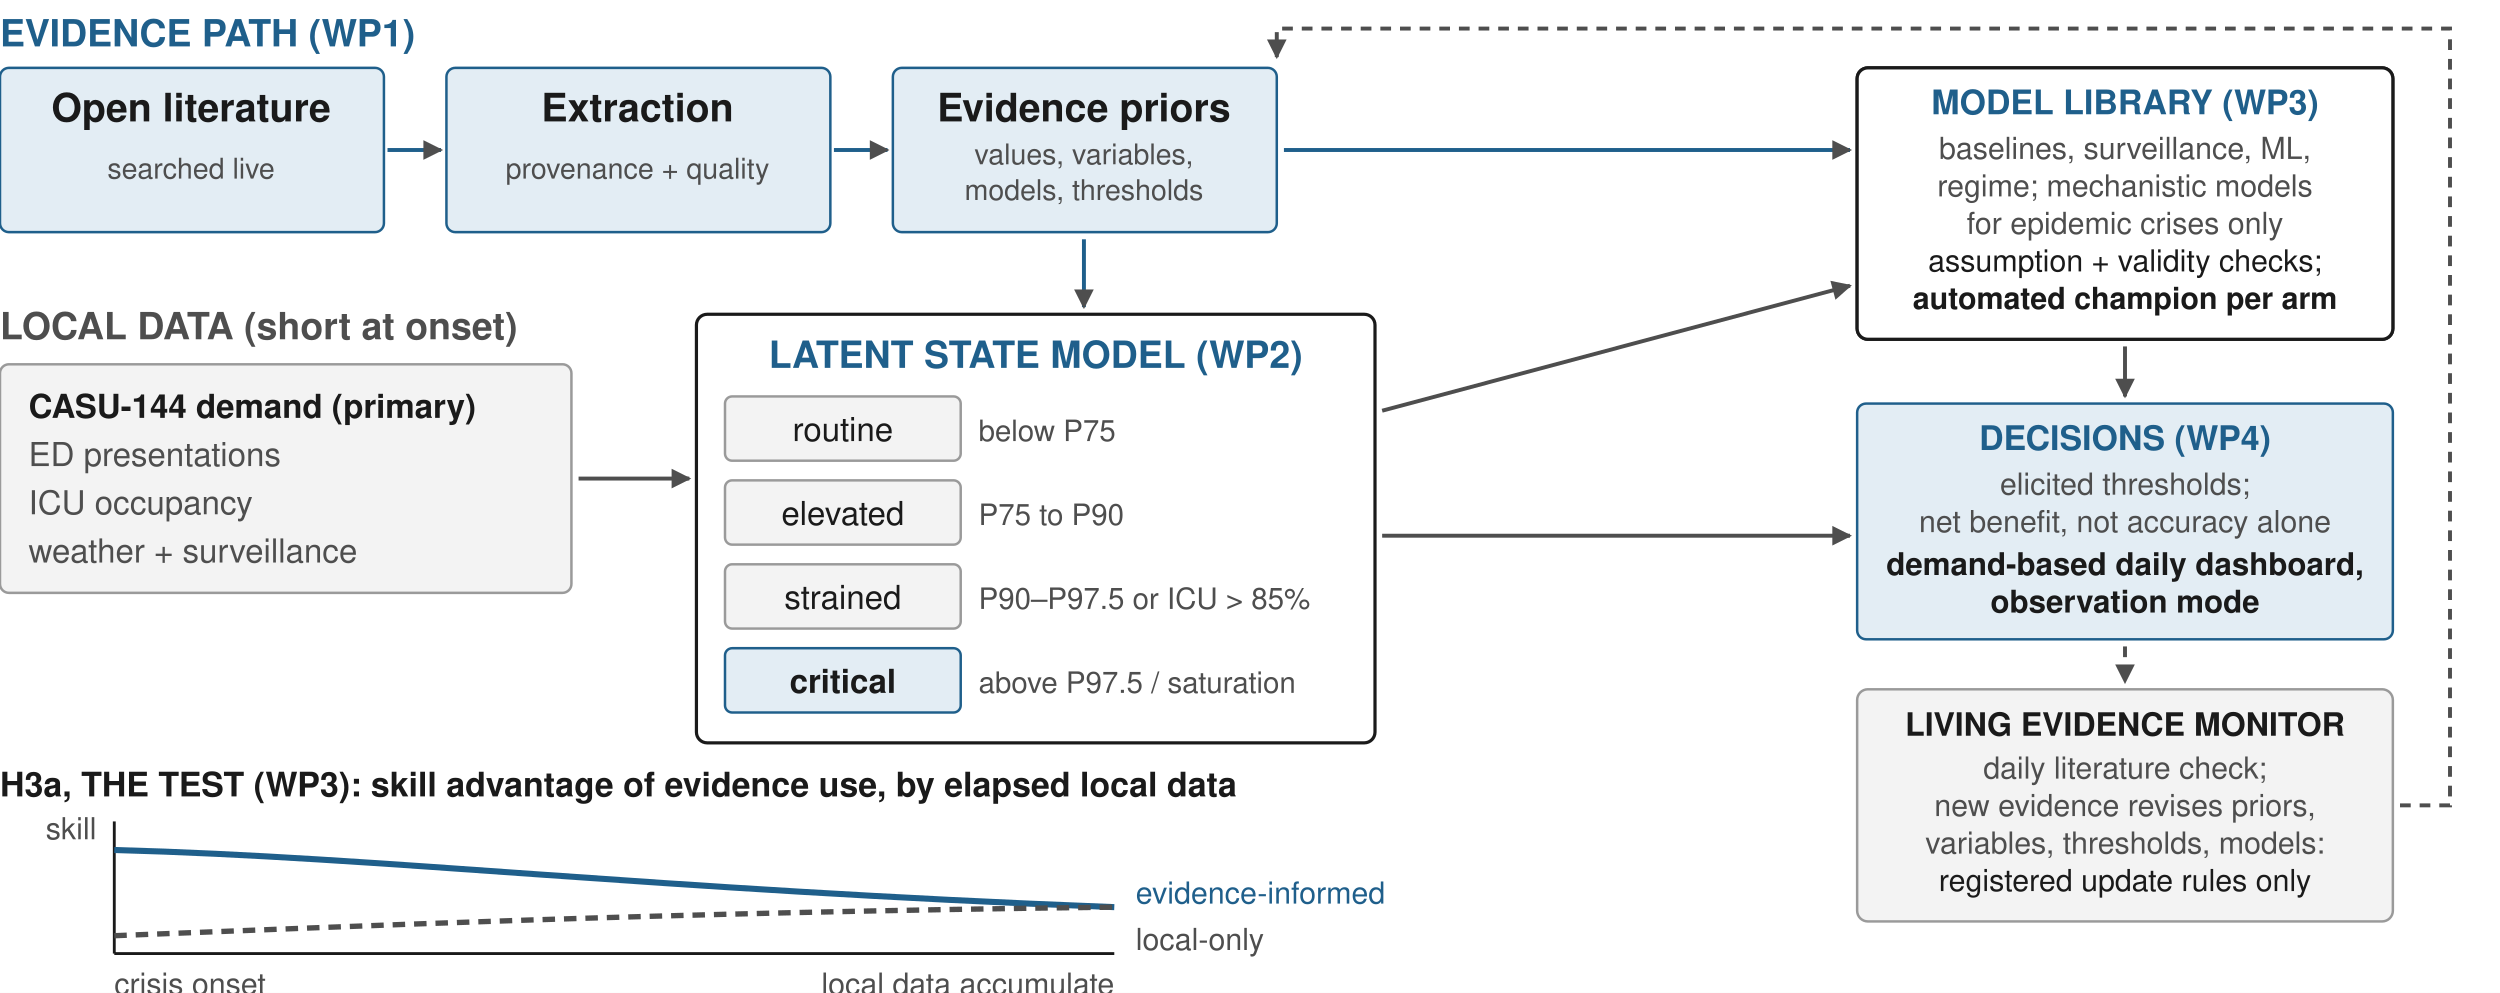
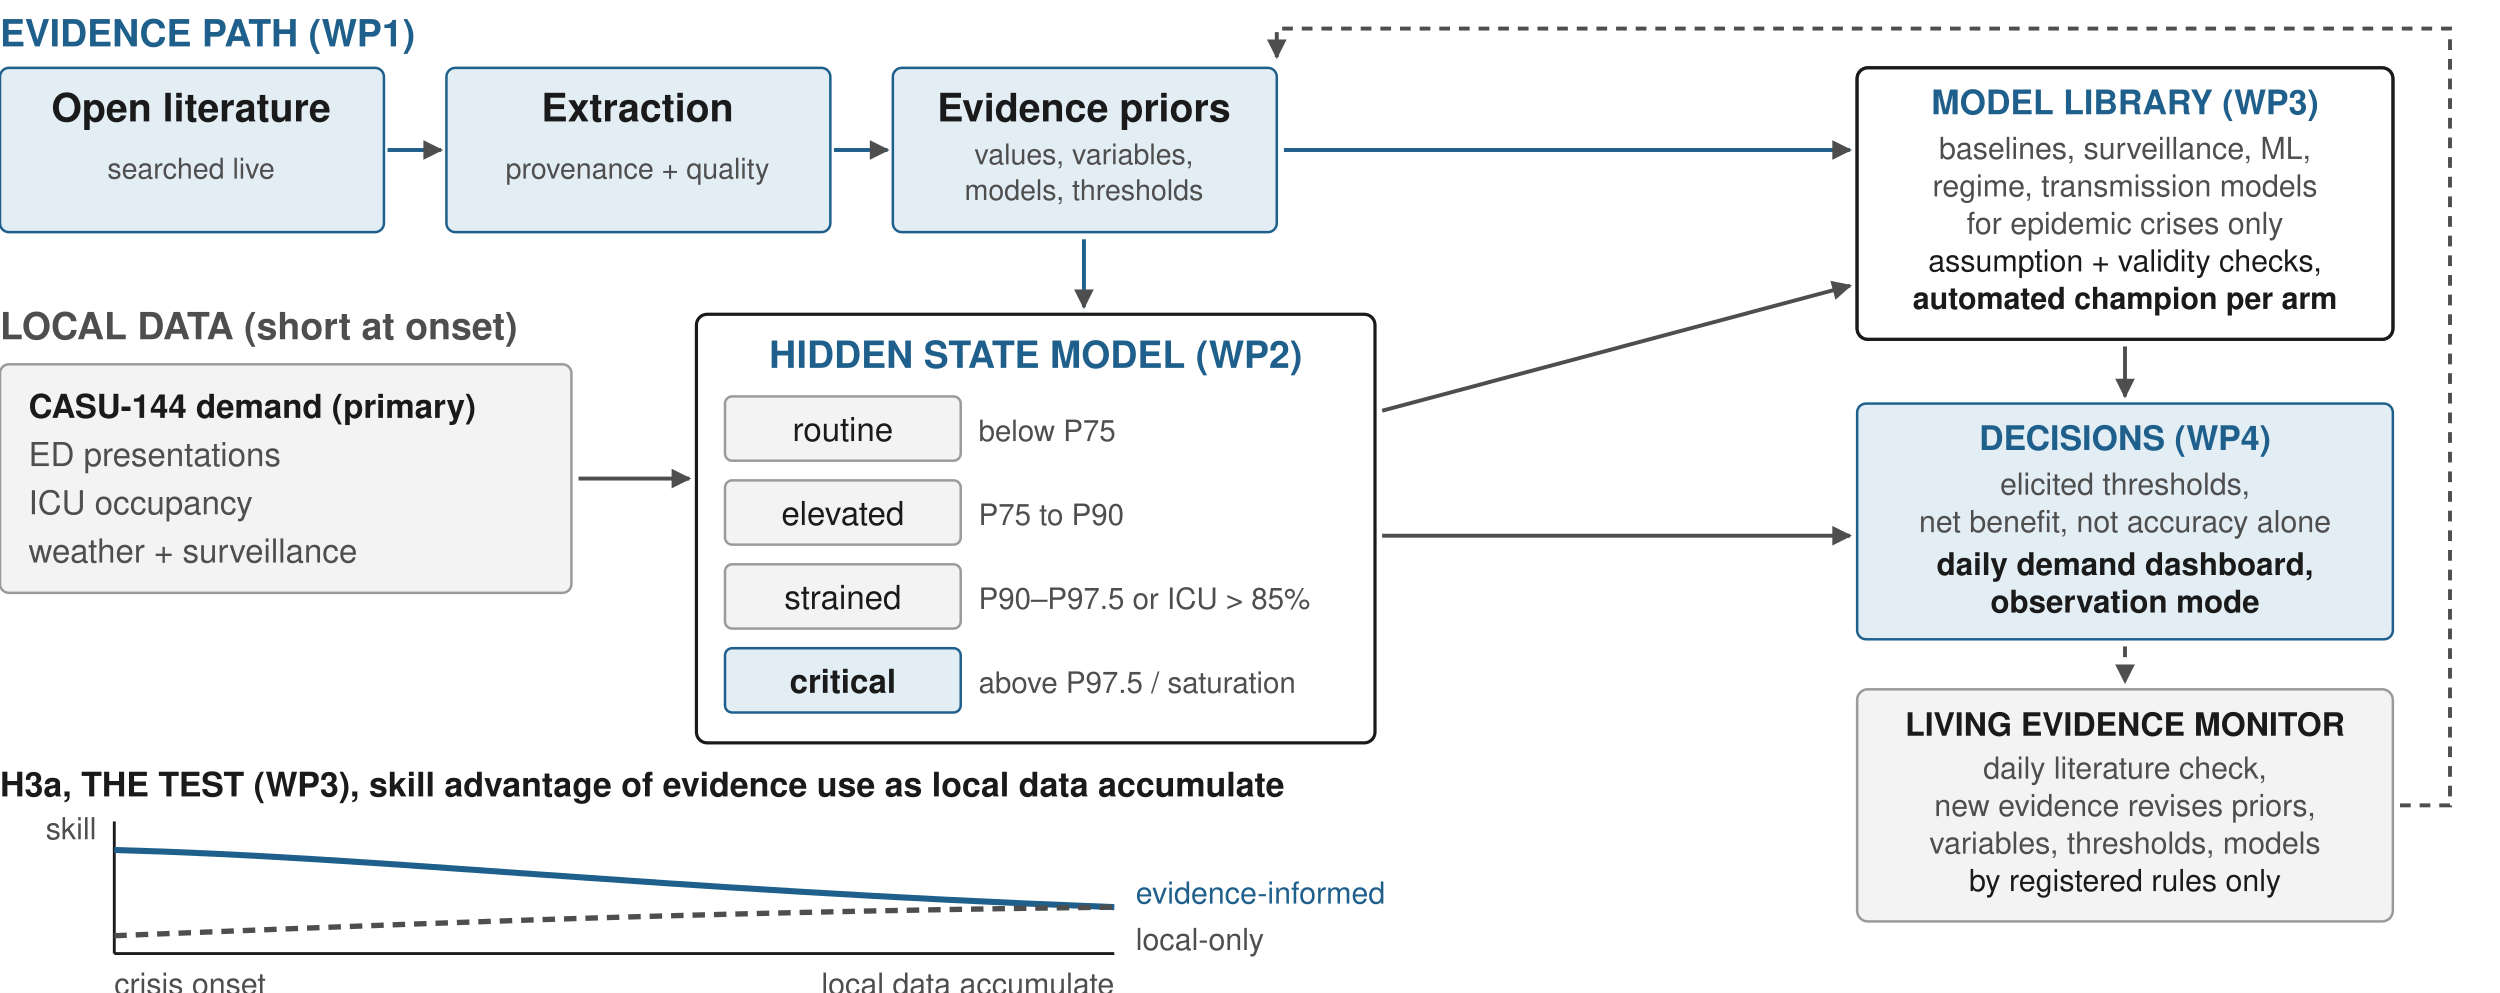
<svg xmlns="http://www.w3.org/2000/svg" width="1400" height="556" viewBox="0 0 1400 556">
  <defs>
    <marker id="a" viewBox="0 0 10 10" refX="9" refY="5" markerWidth="5" markerHeight="5" orient="auto-start-reverse">
      <path d="M 0 0 L 10 5 L 0 10 z" fill="#4e4e4e" />
    </marker>
  </defs>
  <rect width="1400" height="556" fill="white" />
  <text x="0" y="26" font-family="Helvetica, Arial, sans-serif" font-size="21" fill="#1f5f8b" text-anchor="start" font-weight="bold" font-style="normal">EVIDENCE PATH (WP1)</text>
  <rect x="0" y="38" width="215" height="92" rx="5" fill="#e3edf4" stroke="#1f5f8b" stroke-width="1.4" />
  <text x="107" y="68" font-family="Helvetica, Arial, sans-serif" font-size="22" fill="#1a1a1a" text-anchor="middle" font-weight="bold" font-style="normal">Open literature</text>
  <text x="107" y="100" font-family="Helvetica, Arial, sans-serif" font-size="16" fill="#4e4e4e" text-anchor="middle" font-weight="normal" font-style="normal">searched live</text>
  <rect x="250" y="38" width="215" height="92" rx="5" fill="#e3edf4" stroke="#1f5f8b" stroke-width="1.4" />
  <text x="357" y="68" font-family="Helvetica, Arial, sans-serif" font-size="22" fill="#1a1a1a" text-anchor="middle" font-weight="bold" font-style="normal">Extraction</text>
  <text x="357" y="100" font-family="Helvetica, Arial, sans-serif" font-size="16" fill="#4e4e4e" text-anchor="middle" font-weight="normal" font-style="normal">provenance + quality</text>
  <rect x="500" y="38" width="215" height="92" rx="5" fill="#e3edf4" stroke="#1f5f8b" stroke-width="1.4" />
  <text x="607" y="68" font-family="Helvetica, Arial, sans-serif" font-size="22" fill="#1a1a1a" text-anchor="middle" font-weight="bold" font-style="normal">Evidence priors</text>
  <text x="607" y="92" font-family="Helvetica, Arial, sans-serif" font-size="16" fill="#4e4e4e" text-anchor="middle" font-weight="normal" font-style="normal">values, variables,</text>
  <text x="607" y="112" font-family="Helvetica, Arial, sans-serif" font-size="16" fill="#4e4e4e" text-anchor="middle" font-weight="normal" font-style="normal">models, thresholds</text>
  <line x1="217" y1="84" x2="247" y2="84" stroke="#1f5f8b" stroke-width="2.2" marker-end="url(#a)" />
  <line x1="467" y1="84" x2="497" y2="84" stroke="#1f5f8b" stroke-width="2.2" marker-end="url(#a)" />
  <text x="0" y="190" font-family="Helvetica, Arial, sans-serif" font-size="21" fill="#4e4e4e" text-anchor="start" font-weight="bold" font-style="normal">LOCAL DATA (short at onset)</text>
  <rect x="0" y="204" width="320" height="128" rx="5" fill="#f3f3f3" stroke="#9a9a9a" stroke-width="1.4" />
  <text x="16" y="234" font-family="Helvetica, Arial, sans-serif" font-size="18.5" fill="#1a1a1a" text-anchor="start" font-weight="bold" font-style="normal">CASU-144 demand (primary)</text>
  <text x="16" y="261" font-family="Helvetica, Arial, sans-serif" font-size="18.5" fill="#4e4e4e" text-anchor="start" font-weight="normal" font-style="normal">ED presentations</text>
  <text x="16" y="288" font-family="Helvetica, Arial, sans-serif" font-size="18.5" fill="#4e4e4e" text-anchor="start" font-weight="normal" font-style="normal">ICU occupancy</text>
  <text x="16" y="315" font-family="Helvetica, Arial, sans-serif" font-size="18.5" fill="#4e4e4e" text-anchor="start" font-weight="normal" font-style="normal">weather + surveillance</text>
  <rect x="390" y="176" width="380" height="240" rx="6" fill="white" stroke="#1a1a1a" stroke-width="1.8" />
-   <text x="580.0" y="206" font-family="Helvetica, Arial, sans-serif" font-size="21" fill="#1f5f8b" text-anchor="middle" font-weight="bold" font-style="normal">LATENT STATE MODEL (WP2)</text>
+   <text x="580.0" y="206" font-family="Helvetica, Arial, sans-serif" font-size="21" fill="#1f5f8b" text-anchor="middle" font-weight="bold" font-style="normal">HIDDEN STATE MODEL (WP2)</text>
  <rect x="406" y="222" width="132" height="36" rx="4" fill="#f3f3f3" stroke="#9a9a9a" stroke-width="1.4" />
  <text x="472" y="247" font-family="Helvetica, Arial, sans-serif" font-size="18.5" fill="#1a1a1a" text-anchor="middle" font-weight="normal" font-style="normal">routine</text>
  <text x="548" y="247" font-family="Helvetica, Arial, sans-serif" font-size="16.5" fill="#4e4e4e" text-anchor="start" font-weight="normal" font-style="normal">below P75</text>
  <rect x="406" y="269" width="132" height="36" rx="4" fill="#f3f3f3" stroke="#9a9a9a" stroke-width="1.4" />
  <text x="472" y="294" font-family="Helvetica, Arial, sans-serif" font-size="18.5" fill="#1a1a1a" text-anchor="middle" font-weight="normal" font-style="normal">elevated</text>
  <text x="548" y="294" font-family="Helvetica, Arial, sans-serif" font-size="16.5" fill="#4e4e4e" text-anchor="start" font-weight="normal" font-style="normal">P75 to P90</text>
  <rect x="406" y="316" width="132" height="36" rx="4" fill="#f3f3f3" stroke="#9a9a9a" stroke-width="1.4" />
  <text x="472" y="341" font-family="Helvetica, Arial, sans-serif" font-size="18.5" fill="#1a1a1a" text-anchor="middle" font-weight="normal" font-style="normal">strained</text>
  <text x="548" y="341" font-family="Helvetica, Arial, sans-serif" font-size="16.5" fill="#4e4e4e" text-anchor="start" font-weight="normal" font-style="normal">P90–P97.5 or ICU &gt; 85%</text>
  <rect x="406" y="363" width="132" height="36" rx="4" fill="#e3edf4" stroke="#1f5f8b" stroke-width="1.4" />
  <text x="472" y="388" font-family="Helvetica, Arial, sans-serif" font-size="18.5" fill="#1a1a1a" text-anchor="middle" font-weight="bold" font-style="normal">critical</text>
  <text x="548" y="388" font-family="Helvetica, Arial, sans-serif" font-size="16.5" fill="#4e4e4e" text-anchor="start" font-weight="normal" font-style="normal">above P97.5 / saturation</text>
  <line x1="607" y1="134" x2="607" y2="172" stroke="#1f5f8b" stroke-width="2.2" marker-end="url(#a)" />
  <line x1="324" y1="268" x2="386" y2="268" stroke="#4e4e4e" stroke-width="2.2" marker-end="url(#a)" />
  <rect x="1040" y="38" width="300" height="152" rx="6" fill="white" stroke="#1a1a1a" stroke-width="1.8" />
  <rect x="1040" y="38" width="300" height="152" rx="6" fill="white" stroke="#1a1a1a" stroke-width="1.8" />
  <text x="1190.0" y="64" font-family="Helvetica, Arial, sans-serif" font-size="19" fill="#1f5f8b" text-anchor="middle" font-weight="bold" font-style="normal">MODEL LIBRARY (WP3)</text>
  <text x="1190.0" y="89" font-family="Helvetica, Arial, sans-serif" font-size="17" fill="#4e4e4e" text-anchor="middle" font-weight="normal" font-style="normal">baselines, surveillance, ML,</text>
-   <text x="1190.0" y="110" font-family="Helvetica, Arial, sans-serif" font-size="17" fill="#4e4e4e" text-anchor="middle" font-weight="normal" font-style="normal">regime; mechanistic models</text>
+   <text x="1190.0" y="110" font-family="Helvetica, Arial, sans-serif" font-size="17" fill="#4e4e4e" text-anchor="middle" font-weight="normal" font-style="normal">regime, transmission models</text>
  <text x="1190.0" y="131" font-family="Helvetica, Arial, sans-serif" font-size="17" fill="#4e4e4e" text-anchor="middle" font-weight="normal" font-style="normal">for epidemic crises only</text>
-   <text x="1190.0" y="152" font-family="Helvetica, Arial, sans-serif" font-size="17" fill="#1a1a1a" text-anchor="middle" font-weight="normal" font-style="normal">assumption + validity checks;</text>
+   <text x="1190.0" y="152" font-family="Helvetica, Arial, sans-serif" font-size="17" fill="#1a1a1a" text-anchor="middle" font-weight="normal" font-style="normal">assumption + validity checks,</text>
  <text x="1190.0" y="173" font-family="Helvetica, Arial, sans-serif" font-size="17" fill="#1a1a1a" text-anchor="middle" font-weight="bold" font-style="normal">automated champion per arm</text>
  <line x1="719" y1="84" x2="1036" y2="84" stroke="#1f5f8b" stroke-width="2.2" marker-end="url(#a)" />
  <line x1="774" y1="230" x2="1036" y2="160" stroke="#4e4e4e" stroke-width="2.2" marker-end="url(#a)" />
  <line x1="1190.0" y1="194" x2="1190.0" y2="222" stroke="#4e4e4e" stroke-width="2.2" marker-end="url(#a)" />
  <rect x="1040" y="226" width="300" height="132" rx="5" fill="#e3edf4" stroke="#1f5f8b" stroke-width="1.4" />
  <text x="1190.0" y="252" font-family="Helvetica, Arial, sans-serif" font-size="19" fill="#1f5f8b" text-anchor="middle" font-weight="bold" font-style="normal">DECISIONS (WP4)</text>
-   <text x="1190.0" y="277" font-family="Helvetica, Arial, sans-serif" font-size="17" fill="#4e4e4e" text-anchor="middle" font-weight="normal" font-style="normal">elicited thresholds;</text>
+   <text x="1190.0" y="277" font-family="Helvetica, Arial, sans-serif" font-size="17" fill="#4e4e4e" text-anchor="middle" font-weight="normal" font-style="normal">elicited thresholds,</text>
  <text x="1190.0" y="298" font-family="Helvetica, Arial, sans-serif" font-size="17" fill="#4e4e4e" text-anchor="middle" font-weight="normal" font-style="normal">net benefit, not accuracy alone</text>
-   <text x="1190.0" y="322" font-family="Helvetica, Arial, sans-serif" font-size="17.5" fill="#1a1a1a" text-anchor="middle" font-weight="bold" font-style="normal">demand-based daily dashboard,</text>
+   <text x="1190.0" y="322" font-family="Helvetica, Arial, sans-serif" font-size="17.5" fill="#1a1a1a" text-anchor="middle" font-weight="bold" font-style="normal">daily demand dashboard,</text>
  <text x="1190.0" y="343" font-family="Helvetica, Arial, sans-serif" font-size="17.5" fill="#1a1a1a" text-anchor="middle" font-weight="bold" font-style="normal">observation mode</text>
  <line x1="774" y1="300" x2="1036" y2="300" stroke="#4e4e4e" stroke-width="2.2" marker-end="url(#a)" />
  <rect x="1040" y="386" width="300" height="130" rx="6" fill="#f3f3f3" stroke="#9a9a9a" stroke-width="1.4" />
  <text x="1190.0" y="412" font-family="Helvetica, Arial, sans-serif" font-size="18" fill="#1a1a1a" text-anchor="middle" font-weight="bold" font-style="normal">LIVING EVIDENCE MONITOR</text>
-   <text x="1190.0" y="436" font-family="Helvetica, Arial, sans-serif" font-size="17" fill="#4e4e4e" text-anchor="middle" font-weight="normal" font-style="normal">daily literature check;</text>
+   <text x="1190.0" y="436" font-family="Helvetica, Arial, sans-serif" font-size="17" fill="#4e4e4e" text-anchor="middle" font-weight="normal" font-style="normal">daily literature check,</text>
  <text x="1190.0" y="457" font-family="Helvetica, Arial, sans-serif" font-size="17" fill="#4e4e4e" text-anchor="middle" font-weight="normal" font-style="normal">new evidence revises priors,</text>
-   <text x="1190.0" y="478" font-family="Helvetica, Arial, sans-serif" font-size="17" fill="#4e4e4e" text-anchor="middle" font-weight="normal" font-style="normal">variables, thresholds, models:</text>
-   <text x="1190.0" y="499" font-family="Helvetica, Arial, sans-serif" font-size="17" fill="#1a1a1a" text-anchor="middle" font-weight="normal" font-style="normal">registered update rules only</text>
+   <text x="1190.0" y="478" font-family="Helvetica, Arial, sans-serif" font-size="17" fill="#4e4e4e" text-anchor="middle" font-weight="normal" font-style="normal">variables, thresholds, models</text>
+   <text x="1190.0" y="499" font-family="Helvetica, Arial, sans-serif" font-size="17" fill="#1a1a1a" text-anchor="middle" font-weight="normal" font-style="normal">by registered rules only</text>
  <line x1="1190.0" y1="362" x2="1190.0" y2="382" stroke="#4e4e4e" stroke-width="2.2" marker-end="url(#a)" stroke-dasharray="6,5" />
  <path d="M 1344 451 L 1372 451 L 1372 16 L 715 16 L 715 32" fill="none" stroke="#4e4e4e" stroke-width="2.2" stroke-dasharray="6,5" marker-end="url(#a)" />
-   <text x="0" y="446" font-family="Helvetica, Arial, sans-serif" font-size="19" fill="#1a1a1a" text-anchor="start" font-weight="bold" font-style="normal">H3a, THE TEST (WP3):  skill advantage of evidence use, by elapsed local data</text>
+   <text x="0" y="446" font-family="Helvetica, Arial, sans-serif" font-size="19" fill="#1a1a1a" text-anchor="start" font-weight="bold" font-style="normal">H3a, THE TEST (WP3), skill advantage of evidence use as local data accumulate</text>
  <line x1="64" y1="534" x2="624" y2="534" stroke="#1a1a1a" stroke-width="1.6" />
  <line x1="64" y1="460" x2="64" y2="534" stroke="#1a1a1a" stroke-width="1.6" />
  <path d="M 64 476 C 214 480 364 498 624 508" fill="none" stroke="#1f5f8b" stroke-width="3.4" />
  <path d="M 64 524 C 194 519 364 511 624 508" fill="none" stroke="#4e4e4e" stroke-width="3" stroke-dasharray="7,5" />
  <text x="636" y="506" font-family="Helvetica, Arial, sans-serif" font-size="17" fill="#1f5f8b" text-anchor="start" font-weight="normal" font-style="normal">evidence-informed</text>
  <text x="636" y="532" font-family="Helvetica, Arial, sans-serif" font-size="17" fill="#4e4e4e" text-anchor="start" font-weight="normal" font-style="normal">local-only</text>
  <text x="54" y="470" font-family="Helvetica, Arial, sans-serif" font-size="17" fill="#4e4e4e" text-anchor="end" font-weight="normal" font-style="normal">skill</text>
  <text x="64" y="557" font-family="Helvetica, Arial, sans-serif" font-size="17" fill="#4e4e4e" text-anchor="start" font-weight="normal" font-style="normal">crisis onset</text>
  <text x="624" y="557" font-family="Helvetica, Arial, sans-serif" font-size="17" fill="#4e4e4e" text-anchor="end" font-weight="normal" font-style="normal">local data accumulate</text>
</svg>
